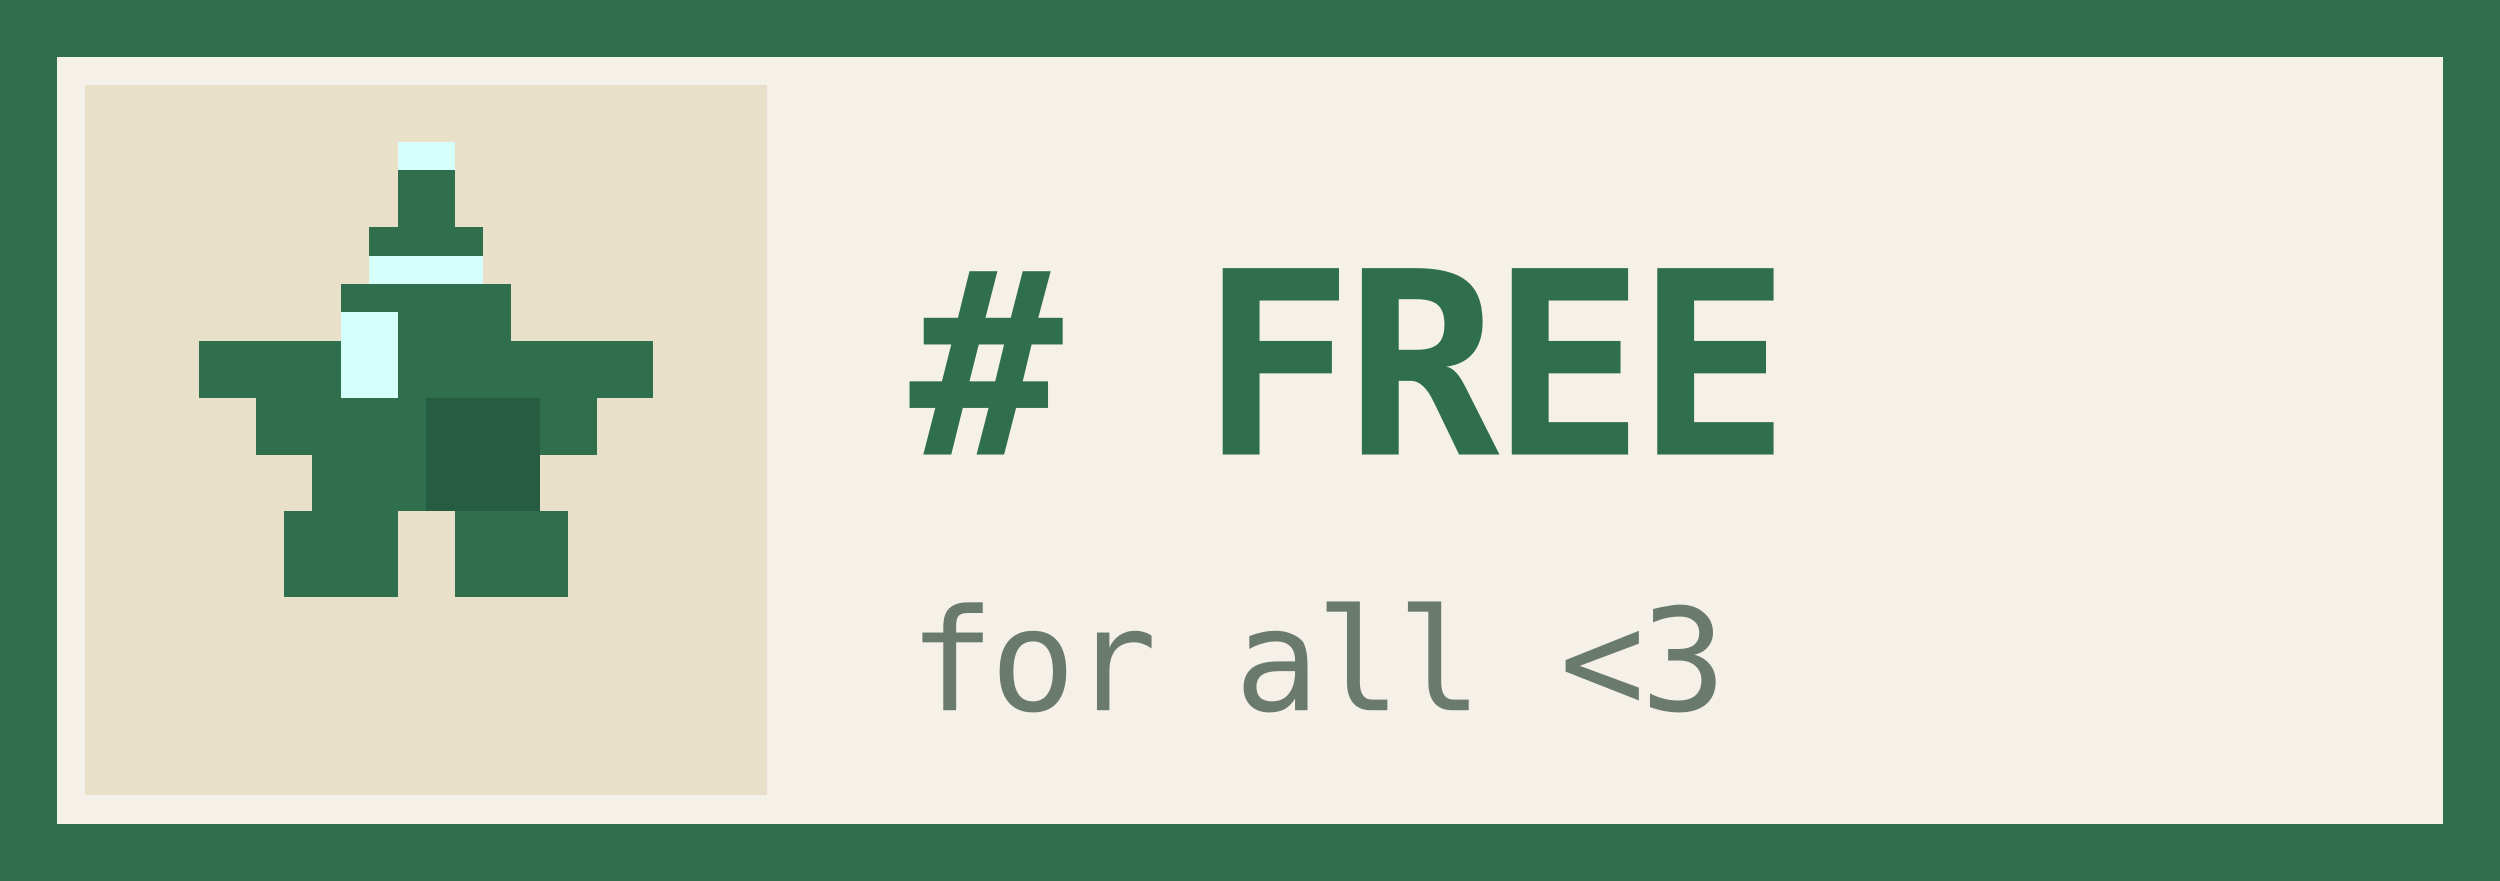
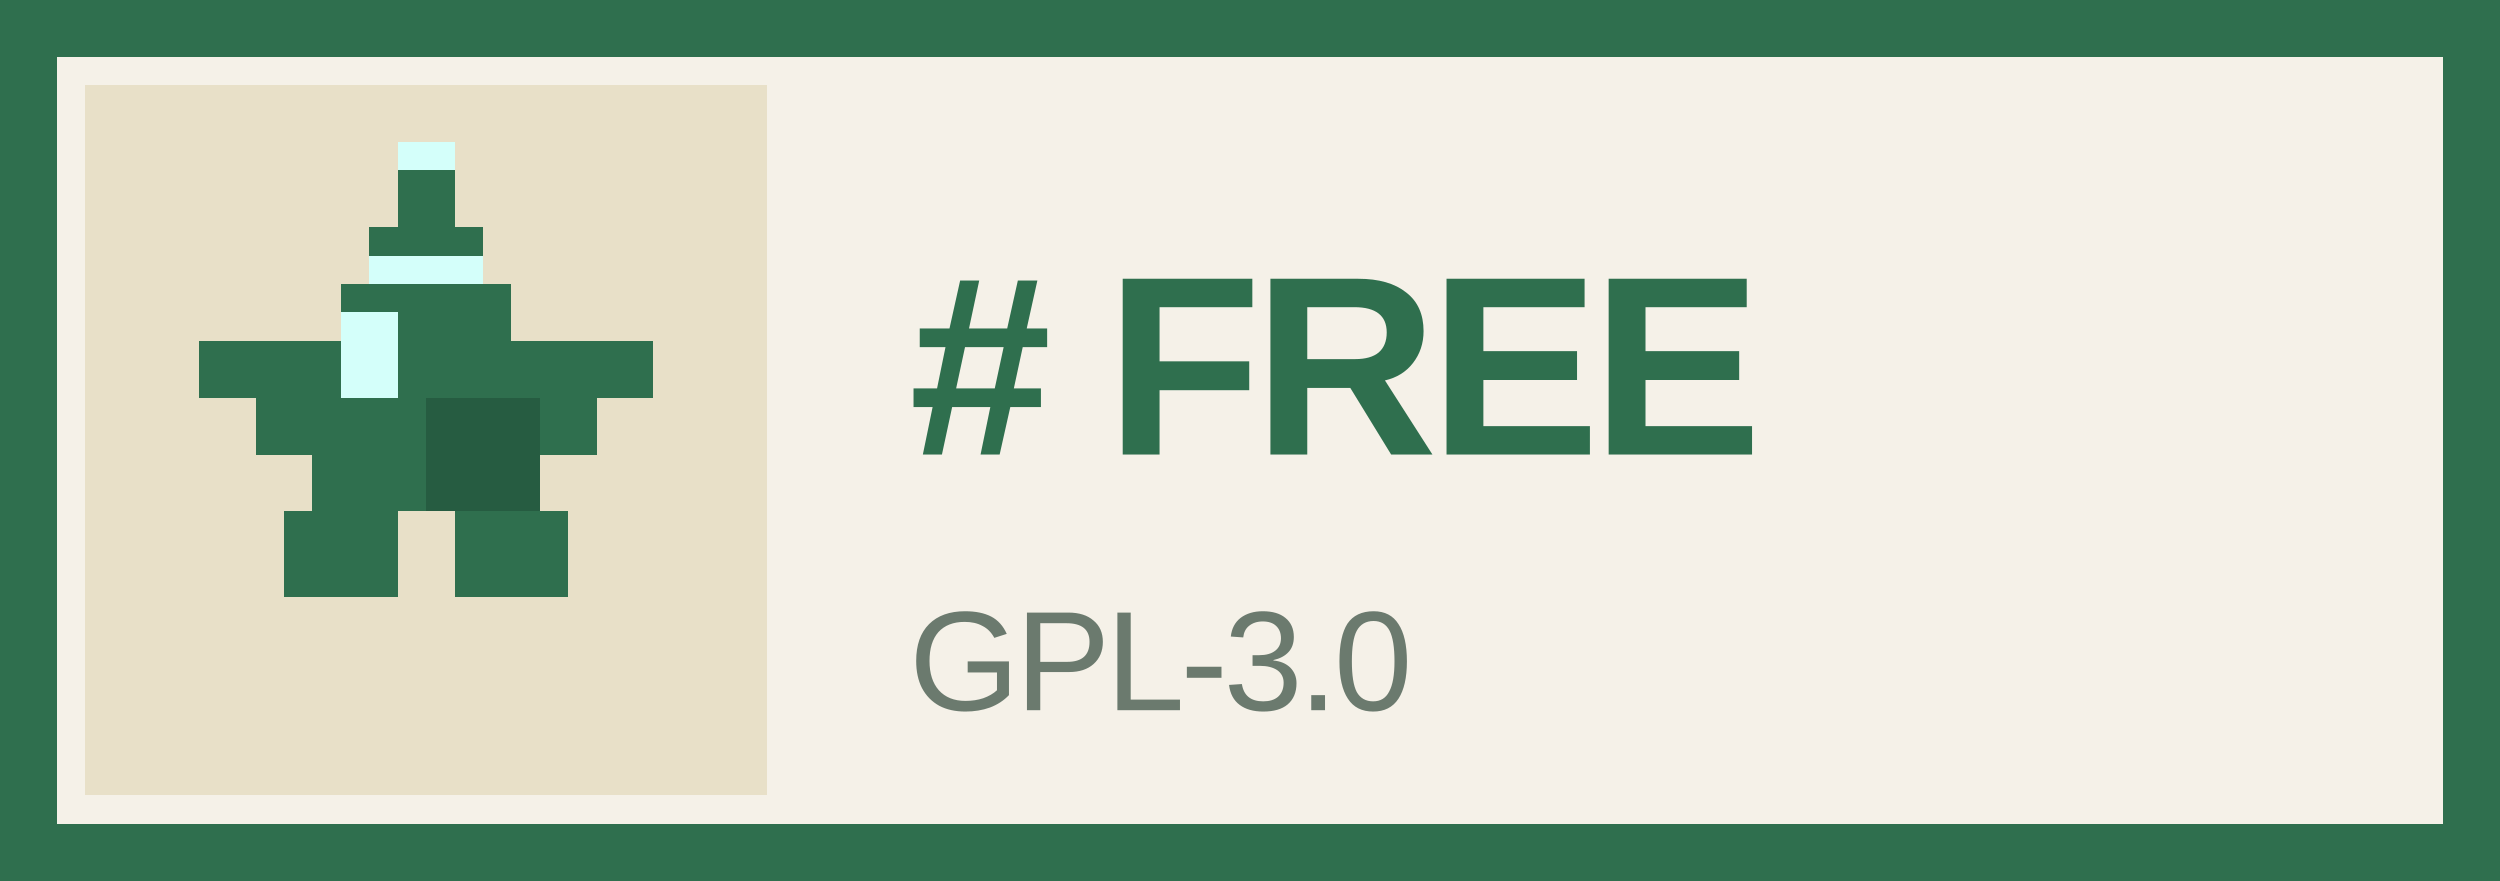
<svg xmlns="http://www.w3.org/2000/svg" width="88" height="31" viewBox="0 0 88 31" shape-rendering="crispEdges">
  <rect x="0" y="0" width="88" height="31" fill="#f5f1e8" />
  <rect x="0" y="0" width="88" height="2" fill="#2f6f4e" />
  <rect x="0" y="29" width="88" height="2" fill="#2f6f4e" />
  <rect x="0" y="0" width="2" height="31" fill="#2f6f4e" />
  <rect x="86" y="0" width="2" height="31" fill="#2f6f4e" />
  <rect x="3" y="3" width="24" height="25" fill="#e8e0c8" />
  <rect x="14" y="5" width="2" height="3" fill="#2f6f4e" />
  <rect x="13" y="8" width="4" height="2" fill="#2f6f4e" />
  <rect x="12" y="10" width="6" height="2" fill="#2f6f4e" />
  <rect x="7" y="12" width="16" height="2" fill="#2f6f4e" />
  <rect x="9" y="14" width="12" height="2" fill="#2f6f4e" />
  <rect x="11" y="16" width="8" height="2" fill="#2f6f4e" />
  <rect x="10" y="18" width="4" height="3" fill="#2f6f4e" />
  <rect x="16" y="18" width="4" height="3" fill="#2f6f4e" />
  <rect x="13" y="9" width="4" height="1" fill="#d4fffa" />
  <rect x="12" y="11" width="2" height="3" fill="#d4fffa" />
  <rect x="14" y="5" width="2" height="1" fill="#d4fffa" />
  <rect x="15" y="14" width="4" height="4" fill="#1e4a34" opacity="0.5" />
-   <text x="32" y="16" fill="#2f6f4e" font-family="monospace" font-size="9" font-weight="900" letter-spacing="-0.3" style="text-transform: none;"># FREE</text>
-   <text x="32" y="25" fill="#6b7a6e" font-family="monospace" font-size="5" letter-spacing="-0.15" style="text-transform: none;">for all &lt;3</text>
+   <text x="32" y="16" fill="#2f6f4e" font-family="Arial, Helvetica, sans-serif" font-size="9" font-weight="900" letter-spacing="-0.3" style="text-transform: none;"># FREE</text>
+   <text x="32" y="25" fill="#6b7a6e" font-family="Arial, Helvetica, sans-serif" font-size="5" letter-spacing="-0.15" style="text-transform: none;">GPL-3.0</text>
</svg>
